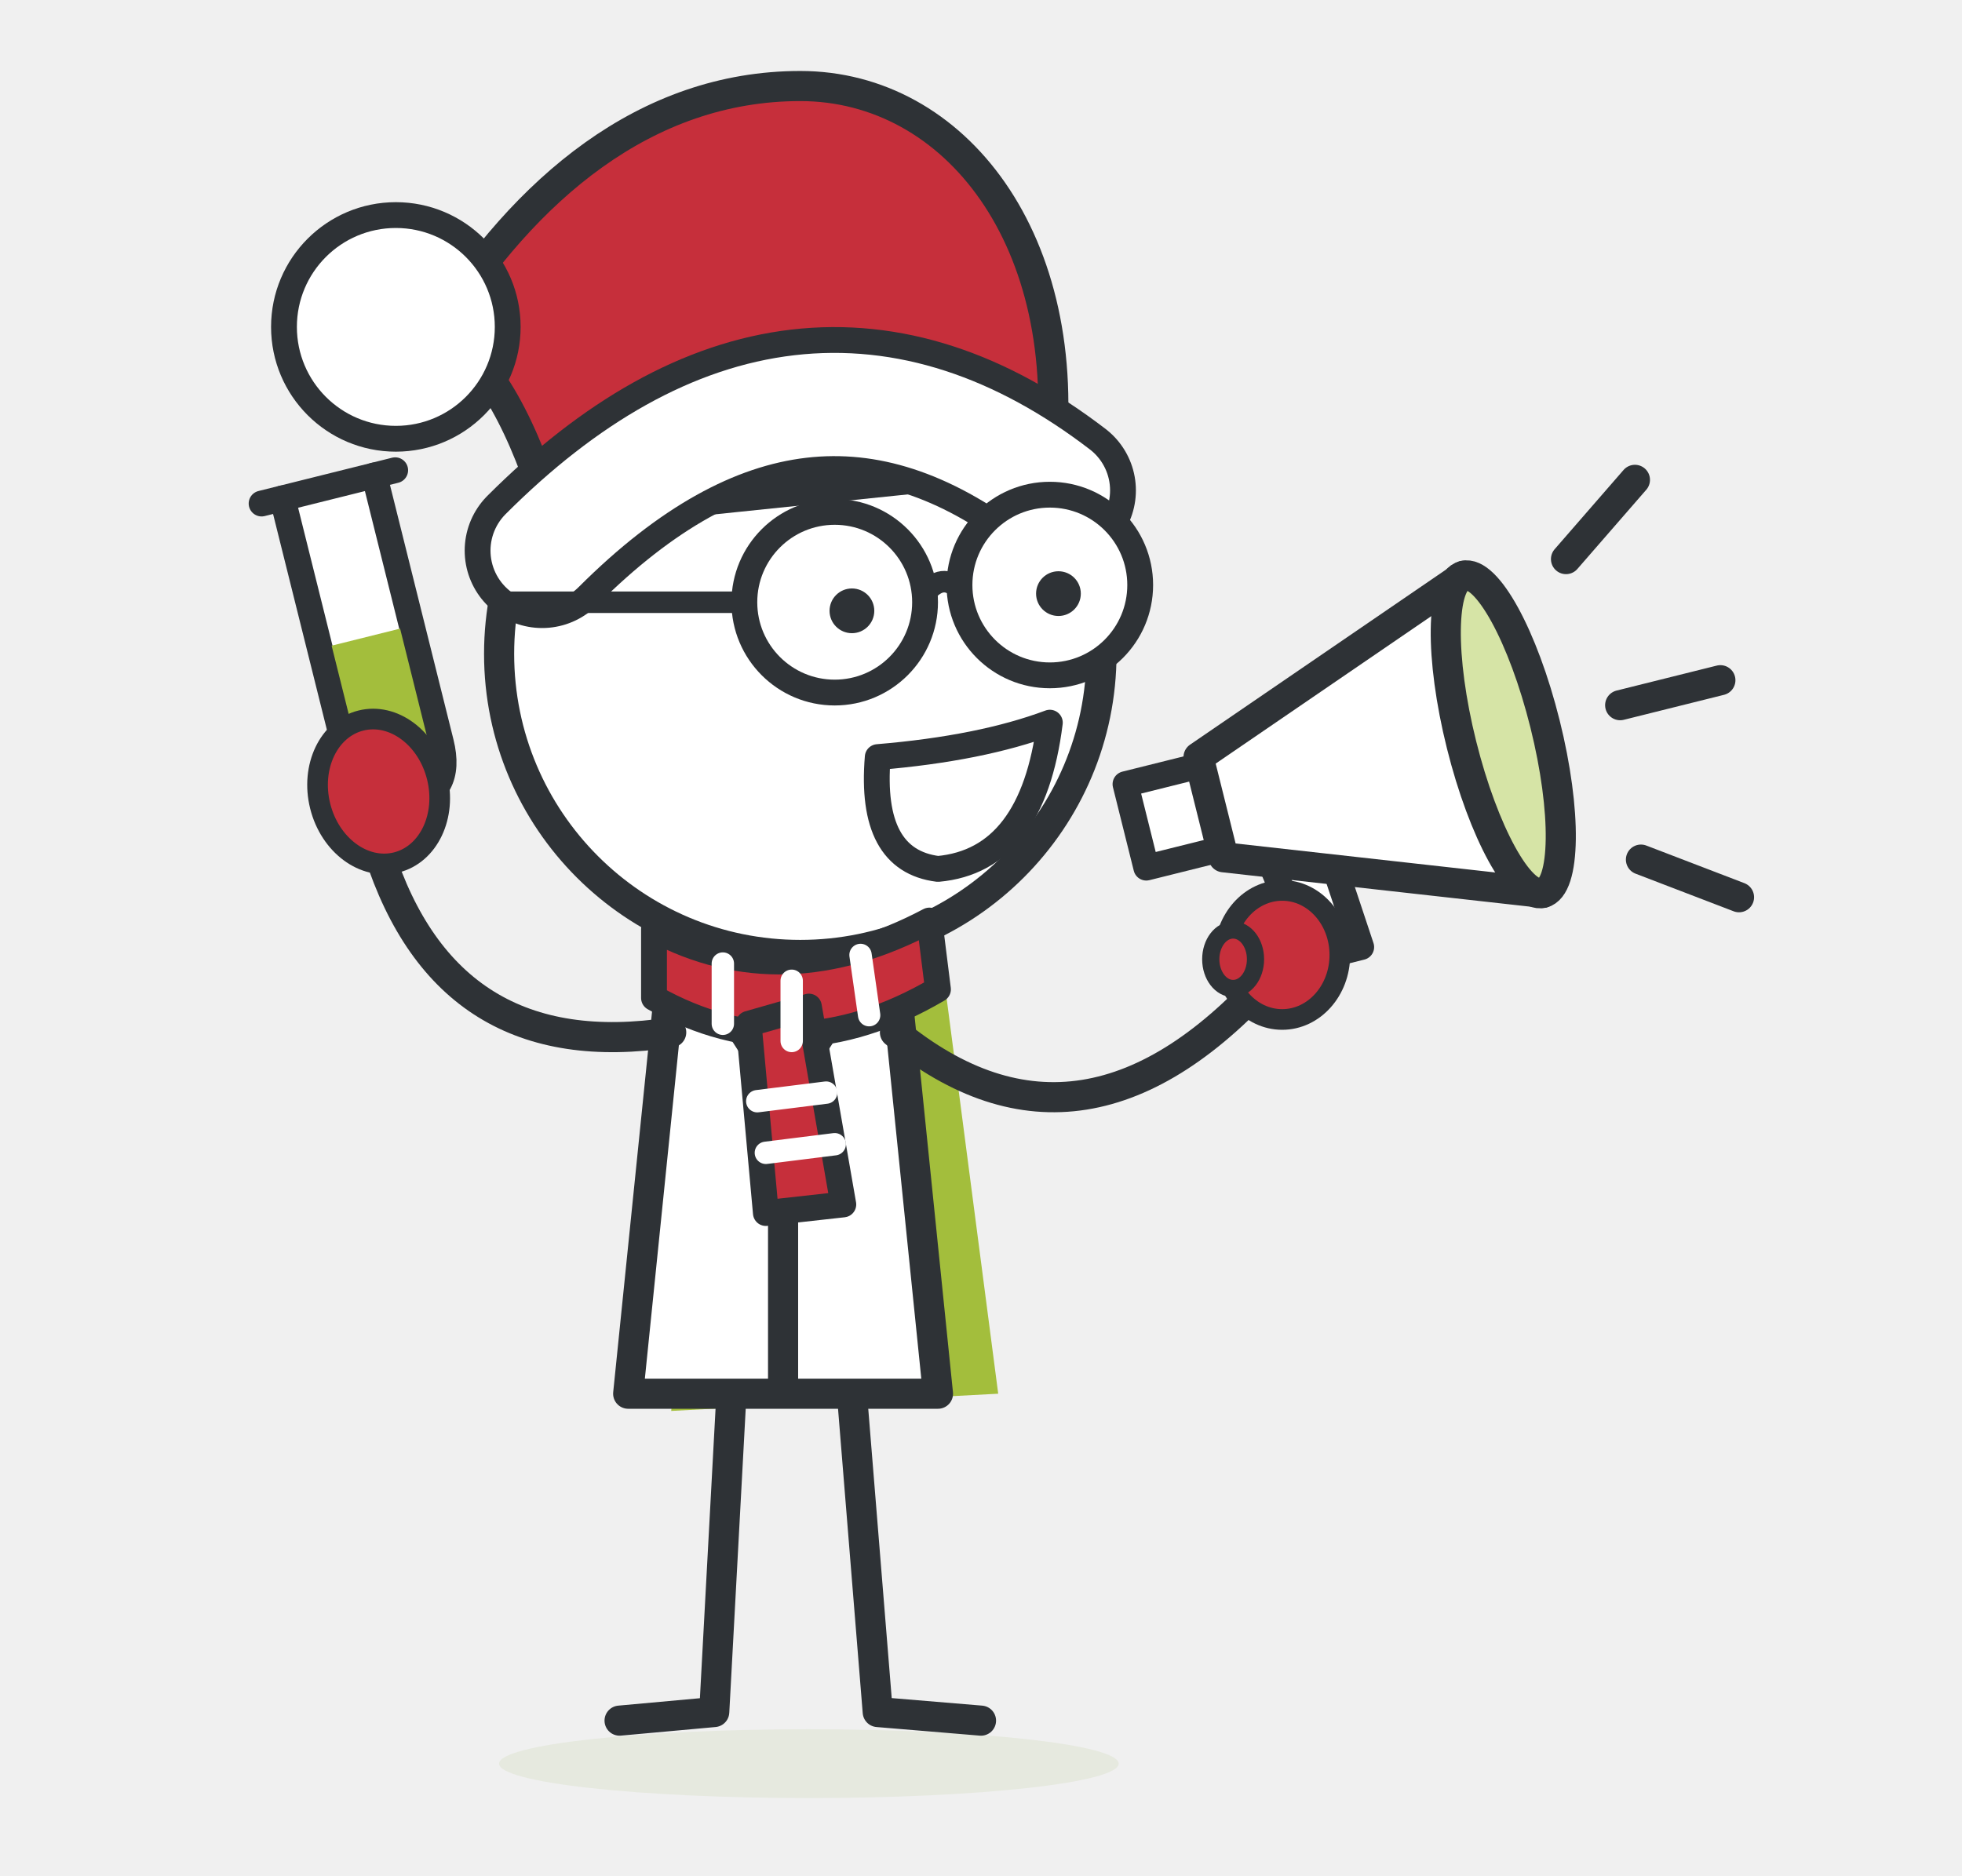
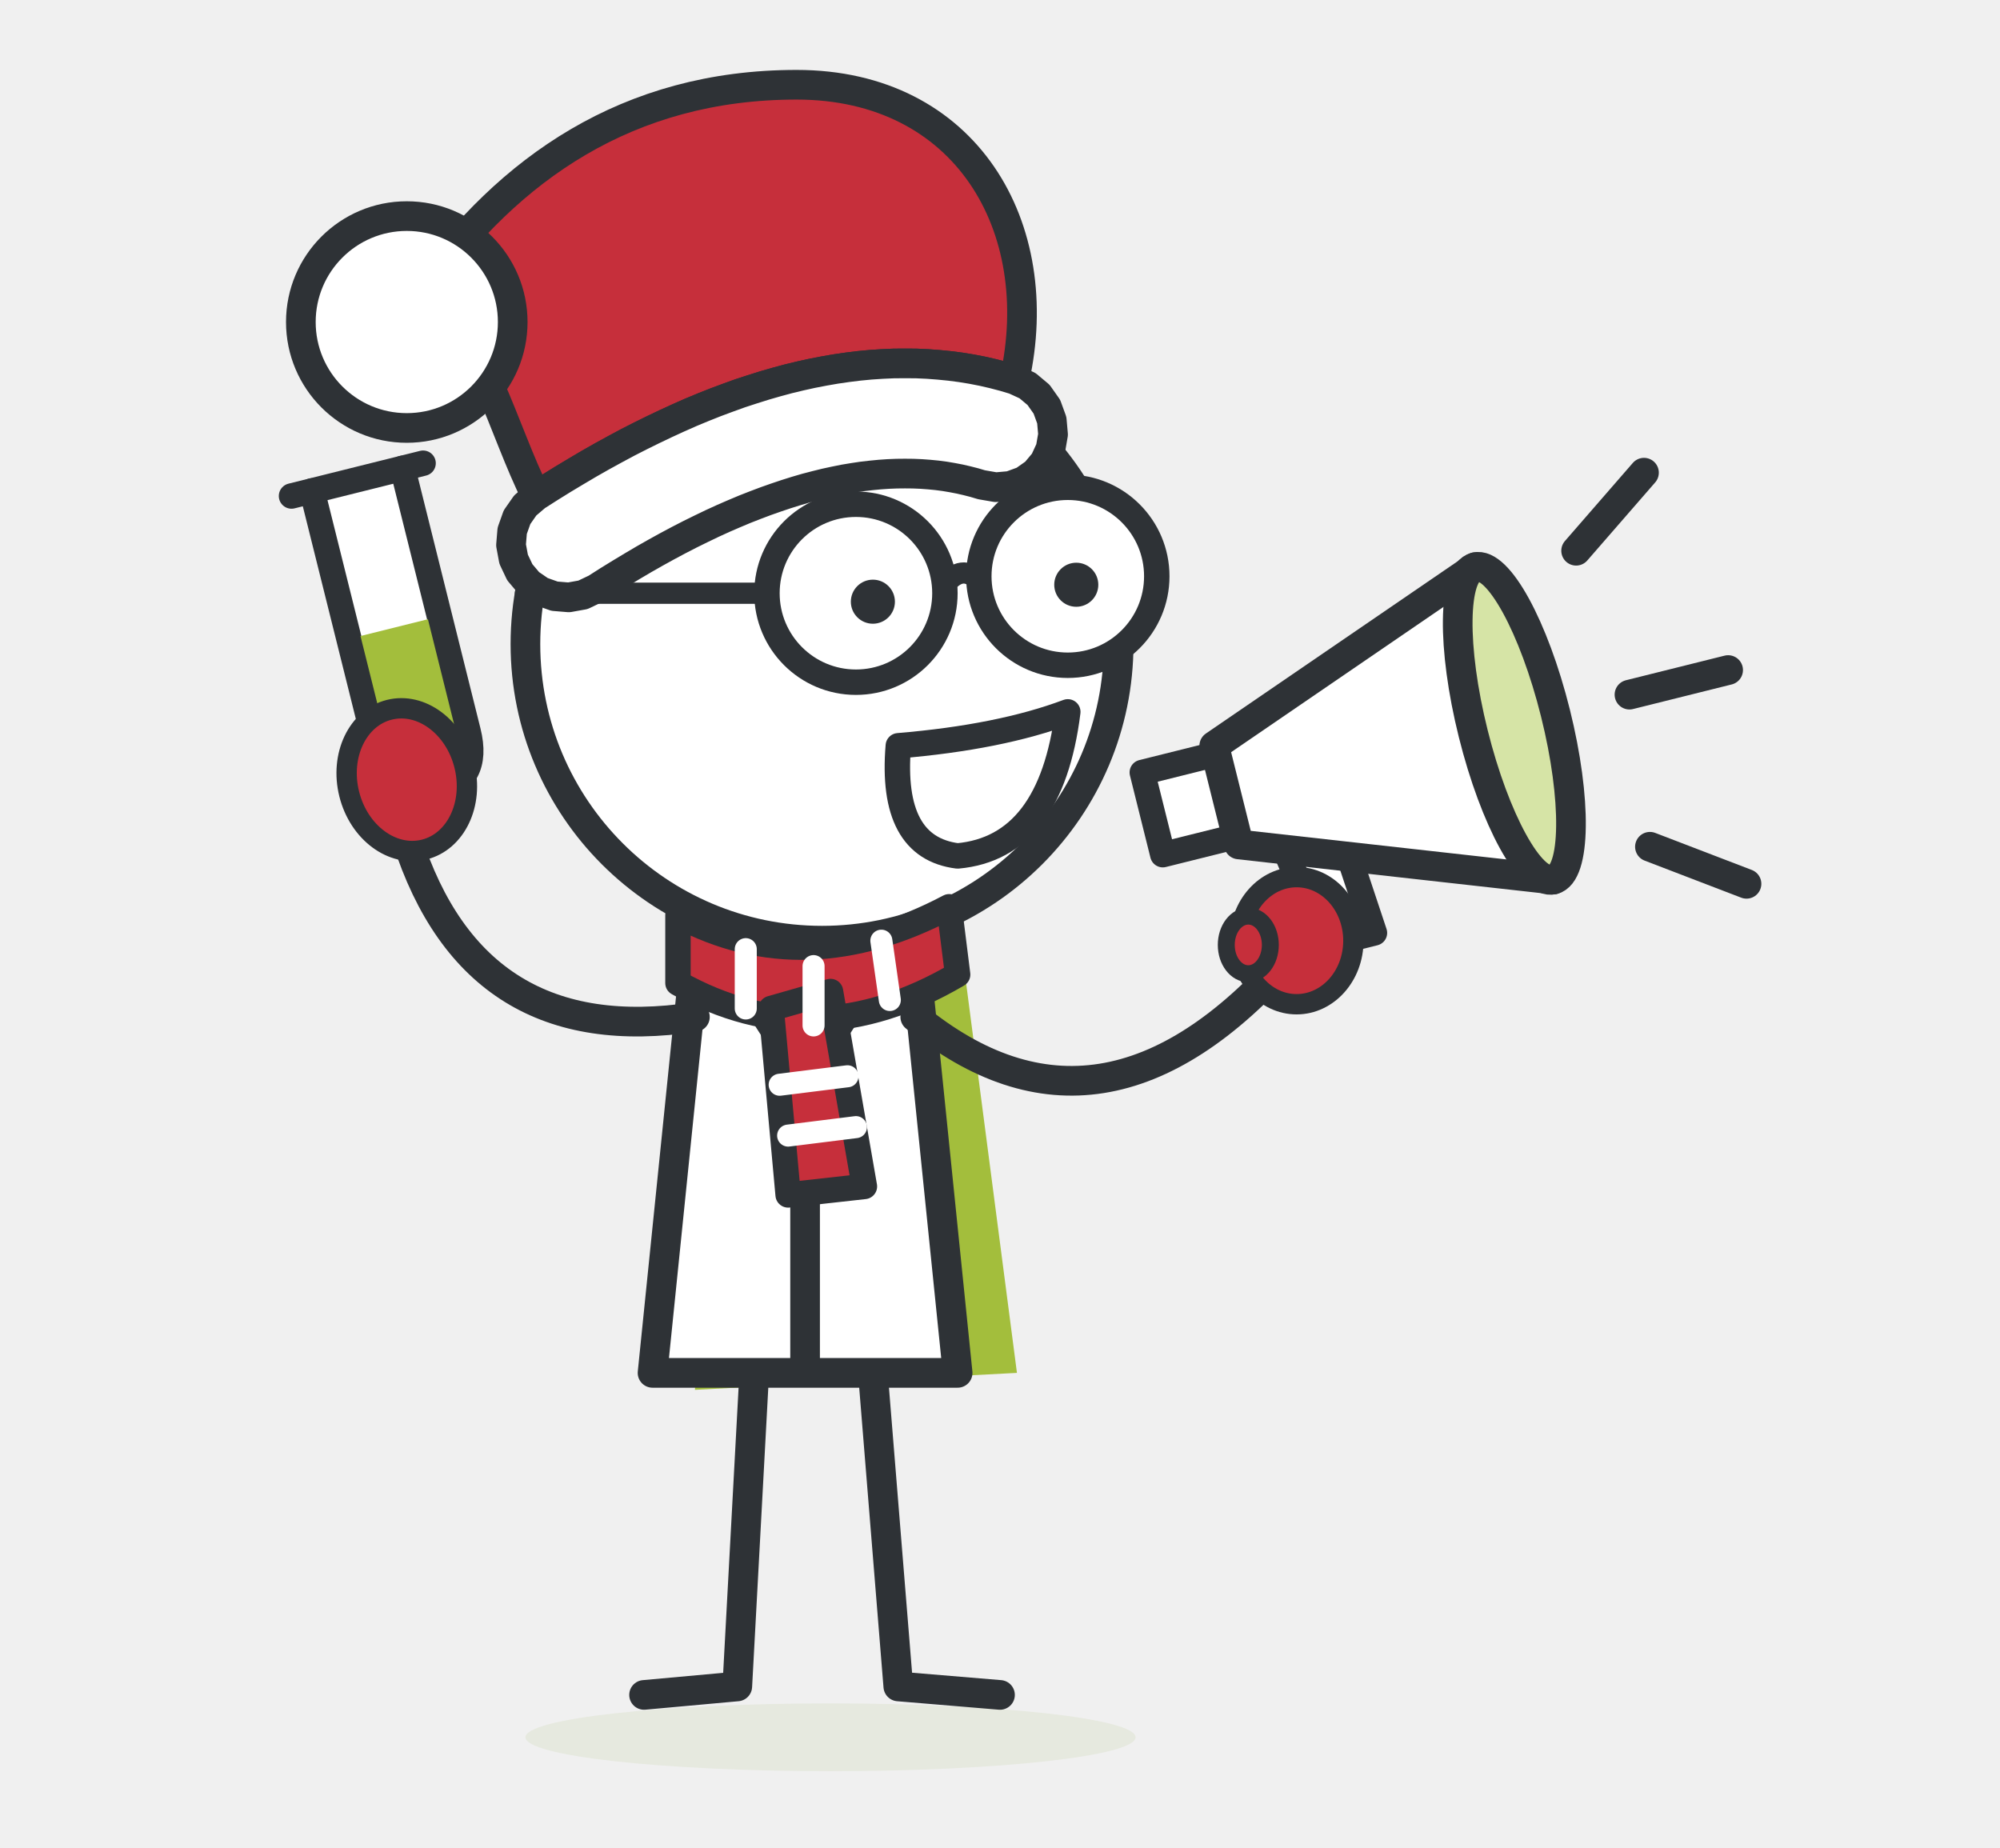
- <svg xmlns="http://www.w3.org/2000/svg" aria-hidden="true" focusable="false" viewBox="2 -4 228 218" fill="none" stroke="#2E3236" stroke-width="3.5" stroke-linecap="round" stroke-linejoin="round">
+ <svg xmlns="http://www.w3.org/2000/svg" aria-hidden="true" focusable="false" viewBox="-2 -4 236 218" fill="none" stroke="#2E3236" stroke-width="3.5" stroke-linecap="round" stroke-linejoin="round">
  <ellipse cx="96" cy="201" rx="36" ry="4" fill="#E6E9DF" stroke="none" />
  <path d="M84 114 L112 112 L118 158 L80 160 Z" fill="#A3BE3C" stroke="none" />
  <path d="M87 158 L85 195 L74 196" />
  <path d="M101 158 L104 195 L116 196" />
  <path d="M80 109 L75 158 L111 158 L106 109" fill="#FFFFFF" />
  <path d="M84 109 L93 123 L102 109" />
  <path d="M93 123 L93 157" />
  <path d="M80 116 Q54 120 46 95" />
  <g transform="translate(-9 0) rotate(-14 54 72)">
    <path d="M48.5 52 L48.5 84 Q48.5 90 54 90 Q59.5 90 59.5 84 L59.5 52" fill="#FFFFFF" stroke-width="3" />
    <path d="M49.9 70 L58.1 70 L58.1 84 Q58.1 88.6 54 88.6 Q49.9 88.6 49.9 84 Z" fill="#A3BE3C" stroke="none" />
    <path d="M46 52 L62 52" stroke-width="3" />
  </g>
  <ellipse cx="46" cy="88" rx="7" ry="8.5" fill="#C62F3B" stroke="#2E3236" stroke-width="2.4" transform="rotate(-14 46 88)" />
  <circle cx="95" cy="72" r="35" fill="#FFFFFF" />
  <path d="M78 104 Q93 112 110 103 L111 111 Q94 121 78 112 Z" fill="#C62F3B" stroke-width="3" />
  <path d="M96 113 L100 136 L91 137 L89 115 Z" fill="#C62F3B" stroke-width="3" />
  <path d="M86 108 L86 115 M94 110 L94 117 M102 107 L103 114 M90 124 L98 123 M91 130 L99 129" stroke="#FFFFFF" stroke-width="2.6" />
-   <path d="M124 50 C127 24 113 6 95 6 C77 6 63 18 53 34 C59 38 63 46 66 56 Z" fill="#C62F3B" />
-   <path d="M65 60 Q95 30 125 53" stroke="#2E3236" stroke-width="18" stroke-linecap="round" fill="none" />
-   <path d="M65 60 Q95 30 125 53" stroke="#FFFFFF" stroke-width="12" stroke-linecap="round" fill="none" />
-   <circle cx="48" cy="34" r="13" fill="#FFFFFF" stroke-width="3" />
+   <path d="M117.71 40.80 C121.71 22.80 112.00 6.00 92.00 6.00 C72.00 6.00 58.00 16.00 48.00 30.00 C55.00 36.00 57.27 46.54 61.27 54.54 L62.84 53.54 L64.40 52.57 L65.95 51.64 L67.49 50.73 L69.02 49.86 L70.55 49.02 L72.06 48.21 L73.57 47.44 L75.07 46.70 L76.56 45.99 L78.04 45.31 L79.51 44.66 L80.98 44.05 L82.44 43.47 L83.89 42.93 L85.33 42.41 L86.77 41.94 L88.20 41.49 L89.62 41.08 L91.03 40.70 L92.44 40.36 L93.84 40.05 L95.24 39.78 L96.62 39.54 L98.00 39.34 L99.38 39.17 L100.74 39.04 L102.10 38.95 L103.45 38.89 L104.79 38.88 L106.13 38.89 L107.45 38.95 L108.77 39.05 L110.08 39.18 L111.38 39.35 L112.67 39.56 L113.95 39.81 L115.21 40.10 L116.47 40.43 L117.71 40.80Z" fill="#C62F3B" />
+   <path d="M61.27 54.54 L62.84 53.54 L64.40 52.57 L65.95 51.64 L67.49 50.73 L69.02 49.86 L70.55 49.02 L72.06 48.21 L73.57 47.44 L75.07 46.70 L76.56 45.99 L78.04 45.31 L79.51 44.66 L80.98 44.05 L82.44 43.47 L83.89 42.93 L85.33 42.41 L86.77 41.94 L88.20 41.49 L89.62 41.08 L91.03 40.70 L92.44 40.36 L93.84 40.05 L95.24 39.78 L96.62 39.54 L98.00 39.34 L99.38 39.17 L100.74 39.04 L102.10 38.95 L103.45 38.89 L104.79 38.88 L106.13 38.89 L107.45 38.95 L108.77 39.05 L110.08 39.18 L111.38 39.35 L112.67 39.56 L113.95 39.81 L115.21 40.10 L116.47 40.43 L117.71 40.80 L119.25 41.51 L120.55 42.60 L121.53 43.99 L122.11 45.58 L122.26 47.27 L121.97 48.94 L121.26 50.48 L120.17 51.78 L118.78 52.76 L117.19 53.34 L115.50 53.49 L113.82 53.20 L112.98 52.95 L112.12 52.73 L111.25 52.53 L110.37 52.36 L109.48 52.21 L108.57 52.09 L107.65 52.00 L106.71 51.93 L105.76 51.89 L104.79 51.88 L103.81 51.89 L102.81 51.93 L101.80 52.00 L100.77 52.10 L99.73 52.22 L98.66 52.38 L97.58 52.56 L96.49 52.78 L95.38 53.02 L94.25 53.30 L93.10 53.60 L91.94 53.94 L90.76 54.31 L89.57 54.71 L88.35 55.14 L87.13 55.60 L85.88 56.09 L84.62 56.62 L83.35 57.17 L82.06 57.76 L80.75 58.39 L79.43 59.04 L78.09 59.73 L76.74 60.45 L75.38 61.20 L73.99 61.99 L72.60 62.81 L71.19 63.66 L69.76 64.54 L68.32 65.46 L66.79 66.19 L65.12 66.49 L63.43 66.35 L61.83 65.78 L60.43 64.82 L59.34 63.53 L58.61 61.99 L58.30 60.32 L58.44 58.63 L59.01 57.03 L59.98 55.64Z" fill="#FFFFFF" />
+   <circle cx="46" cy="34" r="12.5" fill="#FFFFFF" />
  <path d="M60 66 L88 66" stroke-width="2.5" />
  <circle cx="99" cy="66" r="10.5" fill="#FFFFFF" stroke-width="3" />
  <circle cx="124" cy="64" r="10.5" fill="#FFFFFF" stroke-width="3" />
  <path d="M109.5 65 Q111.5 62.5 113.5 64.5" stroke-width="2.5" />
  <circle cx="101" cy="67" r="2.6" fill="#2E3236" stroke="none" />
  <circle cx="125" cy="65" r="2.6" fill="#2E3236" stroke="none" />
  <path d="M104 84 Q116 83 124 80 Q122 96 111 97 Q103 96 104 84 Z" fill="#FFFFFF" stroke-width="3" />
  <g transform="translate(134 92) rotate(-14)">
    <path d="M14 7 L16 20 L22 20 L21 7" fill="#FFFFFF" stroke-width="3" />
    <path d="M0 -5 L9 -5 L9 5 L0 5 Z" fill="#FFFFFF" stroke-width="3" />
    <path d="M9 -6 L44 -19 L44 19 L9 6 Z" fill="#FFFFFF" />
    <ellipse cx="44" cy="0" rx="5" ry="19" fill="#D6E4A6" />
    <g class="ondes">
      <path d="M56 -18 L66 -25" />
      <path d="M58 0 L70 0" />
      <path d="M56 18 L66 25" />
    </g>
  </g>
  <path d="M106 116 Q128 134 150 109" />
  <ellipse cx="151" cy="107" rx="6.7" ry="7.5" fill="#C62F3B" stroke="#2E3236" stroke-width="2.4" />
  <ellipse cx="145.3" cy="107.5" rx="2.6" ry="3.4" fill="#C62F3B" stroke="#2E3236" stroke-width="2" />
</svg>
